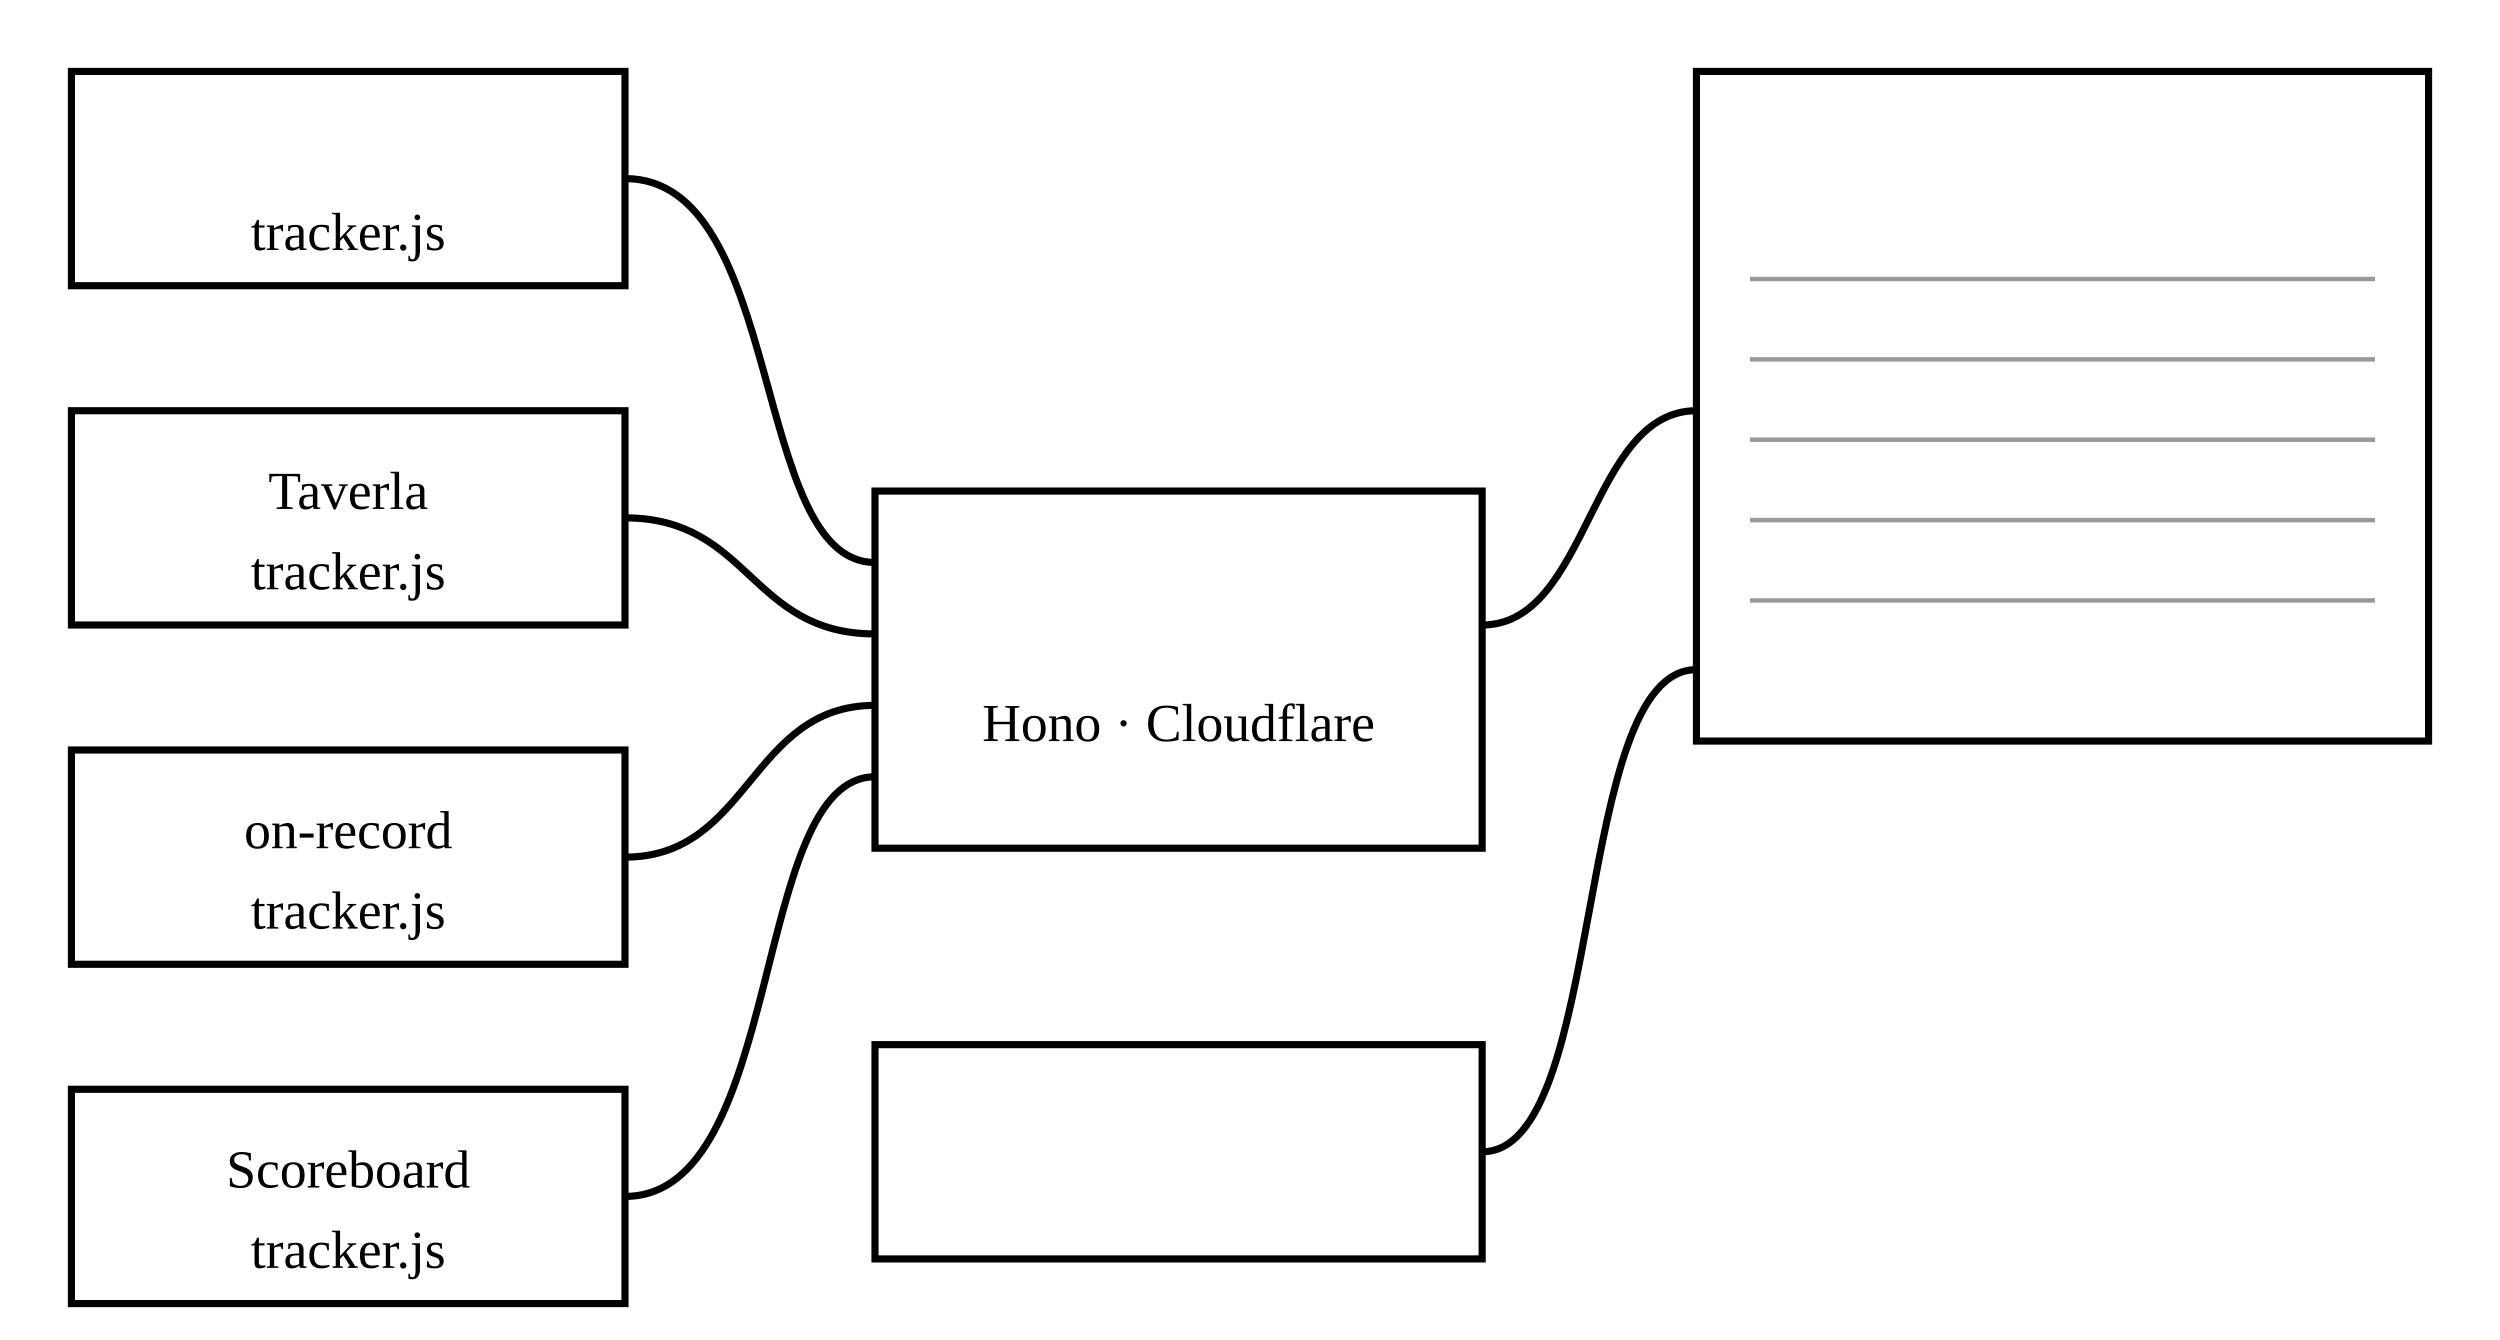
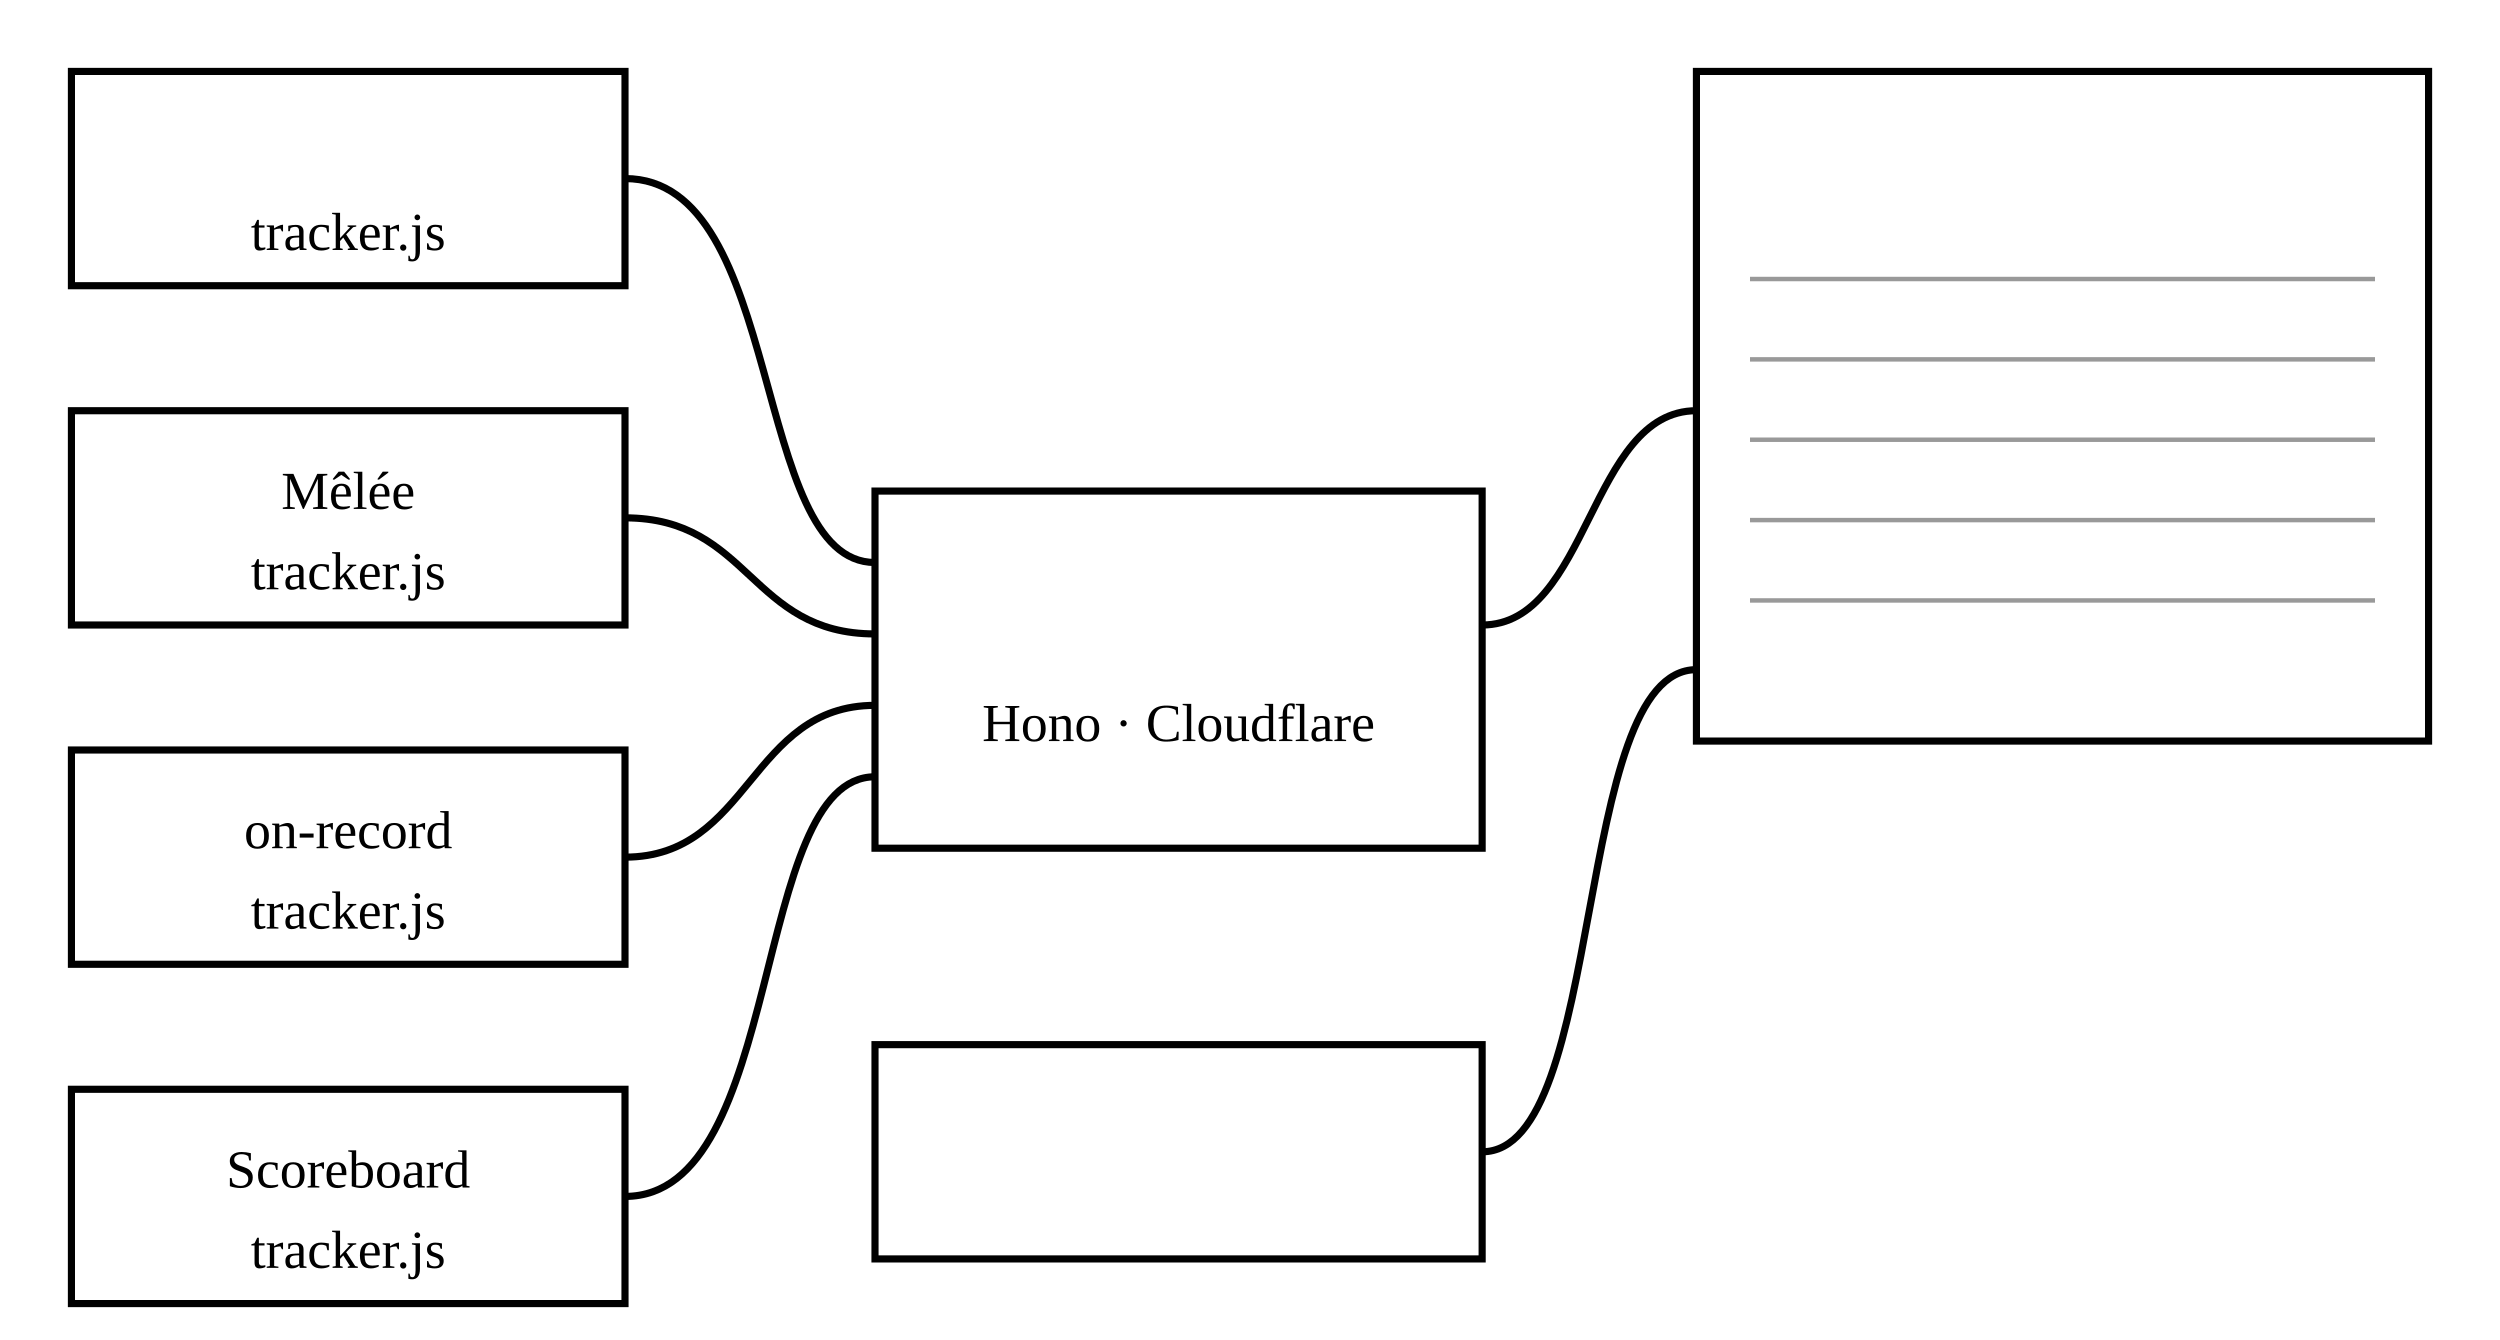
<svg xmlns="http://www.w3.org/2000/svg" viewBox="0 0 560 300">
  <g fill="none" stroke="currentColor" stroke-width="1.6">
    <rect class="draw" height="48" pathLength="1" style="--d:0" width="124" x="16" y="16" />
    <rect class="draw" height="48" pathLength="1" style="--d:1" width="124" x="16" y="92" />
    <rect class="draw" height="48" pathLength="1" style="--d:2" width="124" x="16" y="168" />
    <rect class="draw" height="48" pathLength="1" style="--d:3" width="124" x="16" y="244" />
    <path class="draw" d="M140 40 C 176 40, 168 126, 196 126" pathLength="1" style="--d:2" />
    <path class="draw" d="M140 116 C 168 116, 168 142, 196 142" pathLength="1" style="--d:3" />
    <path class="draw" d="M140 192 C 168 192, 168 158, 196 158" pathLength="1" style="--d:4" />
    <path class="draw" d="M140 268 C 176 268, 168 174, 196 174" pathLength="1" style="--d:5" />
    <rect class="draw" height="80" pathLength="1" style="--d:3" width="136" x="196" y="110" />
    <path class="draw" d="M332 140 C 356 140, 356 92, 380 92" pathLength="1" style="--d:5" />
    <rect class="draw" height="150" pathLength="1" style="--d:5" width="164" x="380" y="16" />
    <path class="draw" d="M380 150 C 352 150, 360 258, 332 258" pathLength="1" style="--d:6" />
    <rect class="draw" height="48" pathLength="1" style="--d:6" width="136" x="196" y="234" />
  </g>
  <g opacity="0.4" stroke="currentColor">
    <path d="M392 62.5 H 532 M392 80.5 H 532 M392 98.5 H 532 M392 116.5 H 532 M392 134.5 H 532" />
  </g>
  <text class="fade soft" style="--d:0" text-anchor="middle" x="78" y="56">tracker.js</text>
-   <text class="lbl-strong fade" style="--d:1" text-anchor="middle" x="78" y="114">Taverla</text>
+   <text class="lbl-strong fade" style="--d:1" text-anchor="middle" x="78" y="114">Mêlée</text>
  <text class="fade soft" style="--d:1" text-anchor="middle" x="78" y="132">tracker.js</text>
  <text class="lbl-strong fade" style="--d:2" text-anchor="middle" x="78" y="190">on-record</text>
  <text class="fade soft" style="--d:2" text-anchor="middle" x="78" y="208">tracker.js</text>
  <text class="lbl-strong fade" style="--d:3" text-anchor="middle" x="78" y="266">Scoreboard</text>
  <text class="fade soft" style="--d:3" text-anchor="middle" x="78" y="284">tracker.js</text>
  <text class="fade soft" style="--d:3" text-anchor="middle" x="264" y="166">Hono · Cloudflare</text>
</svg>
